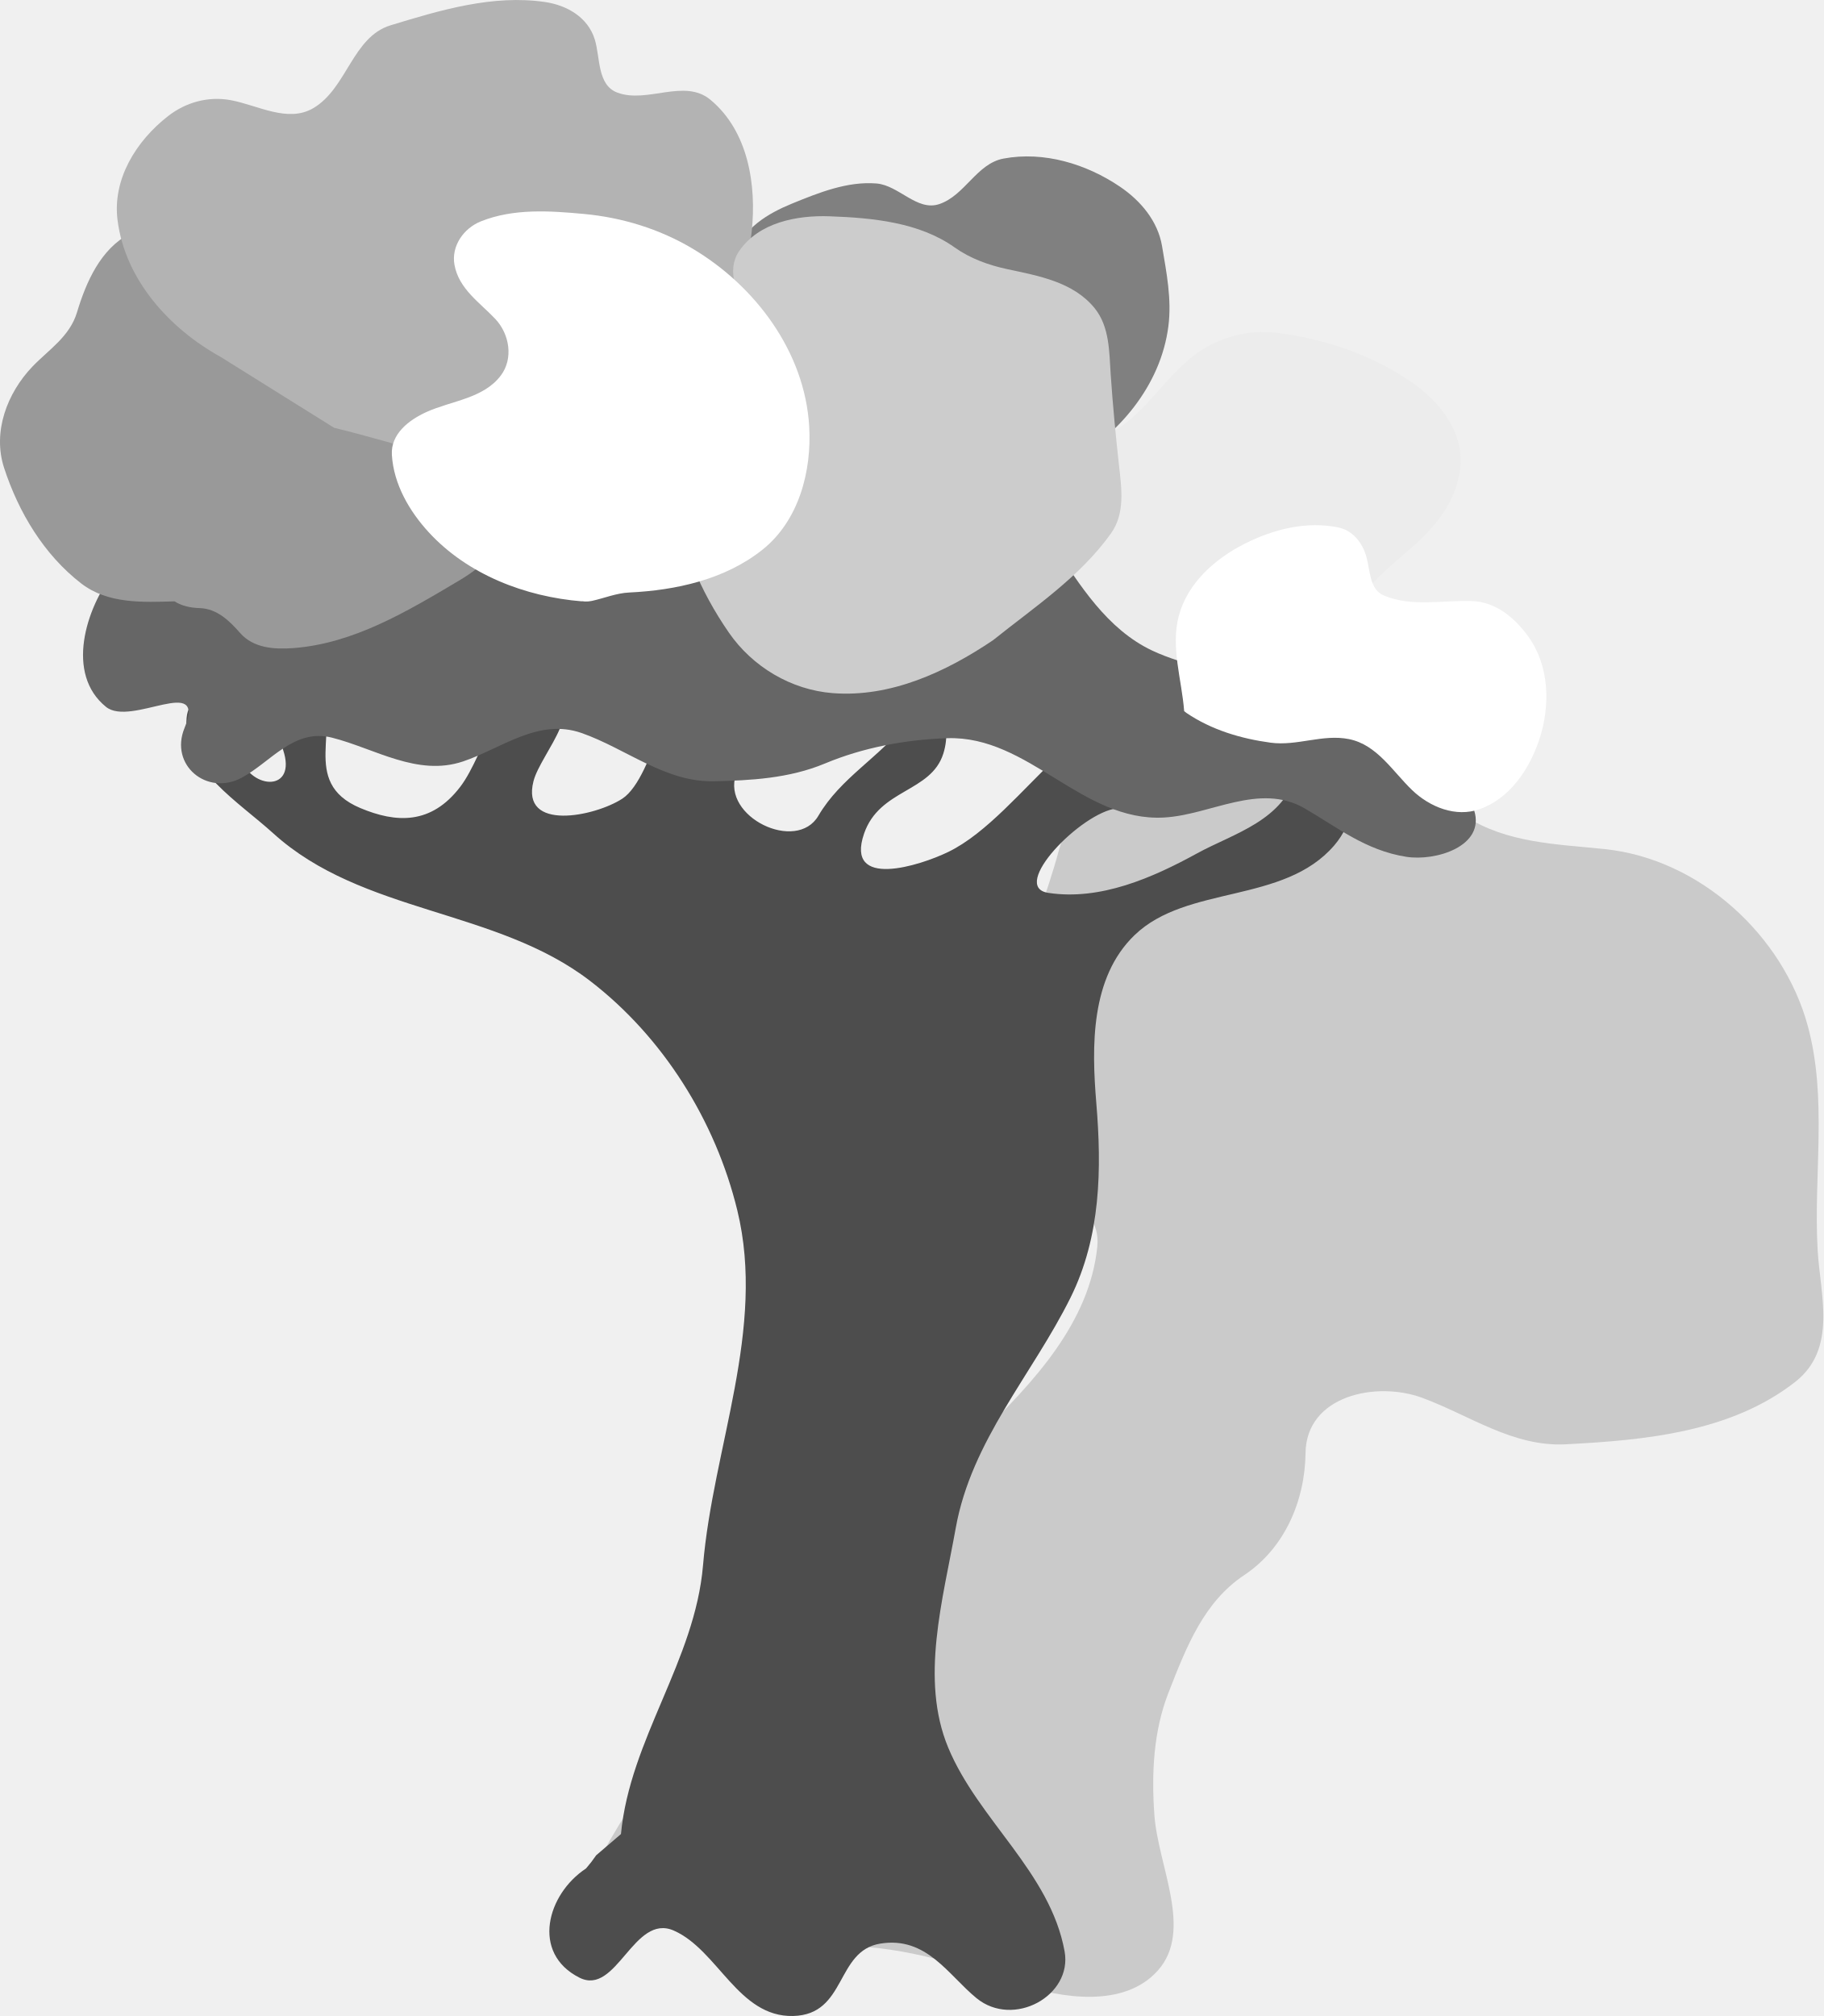
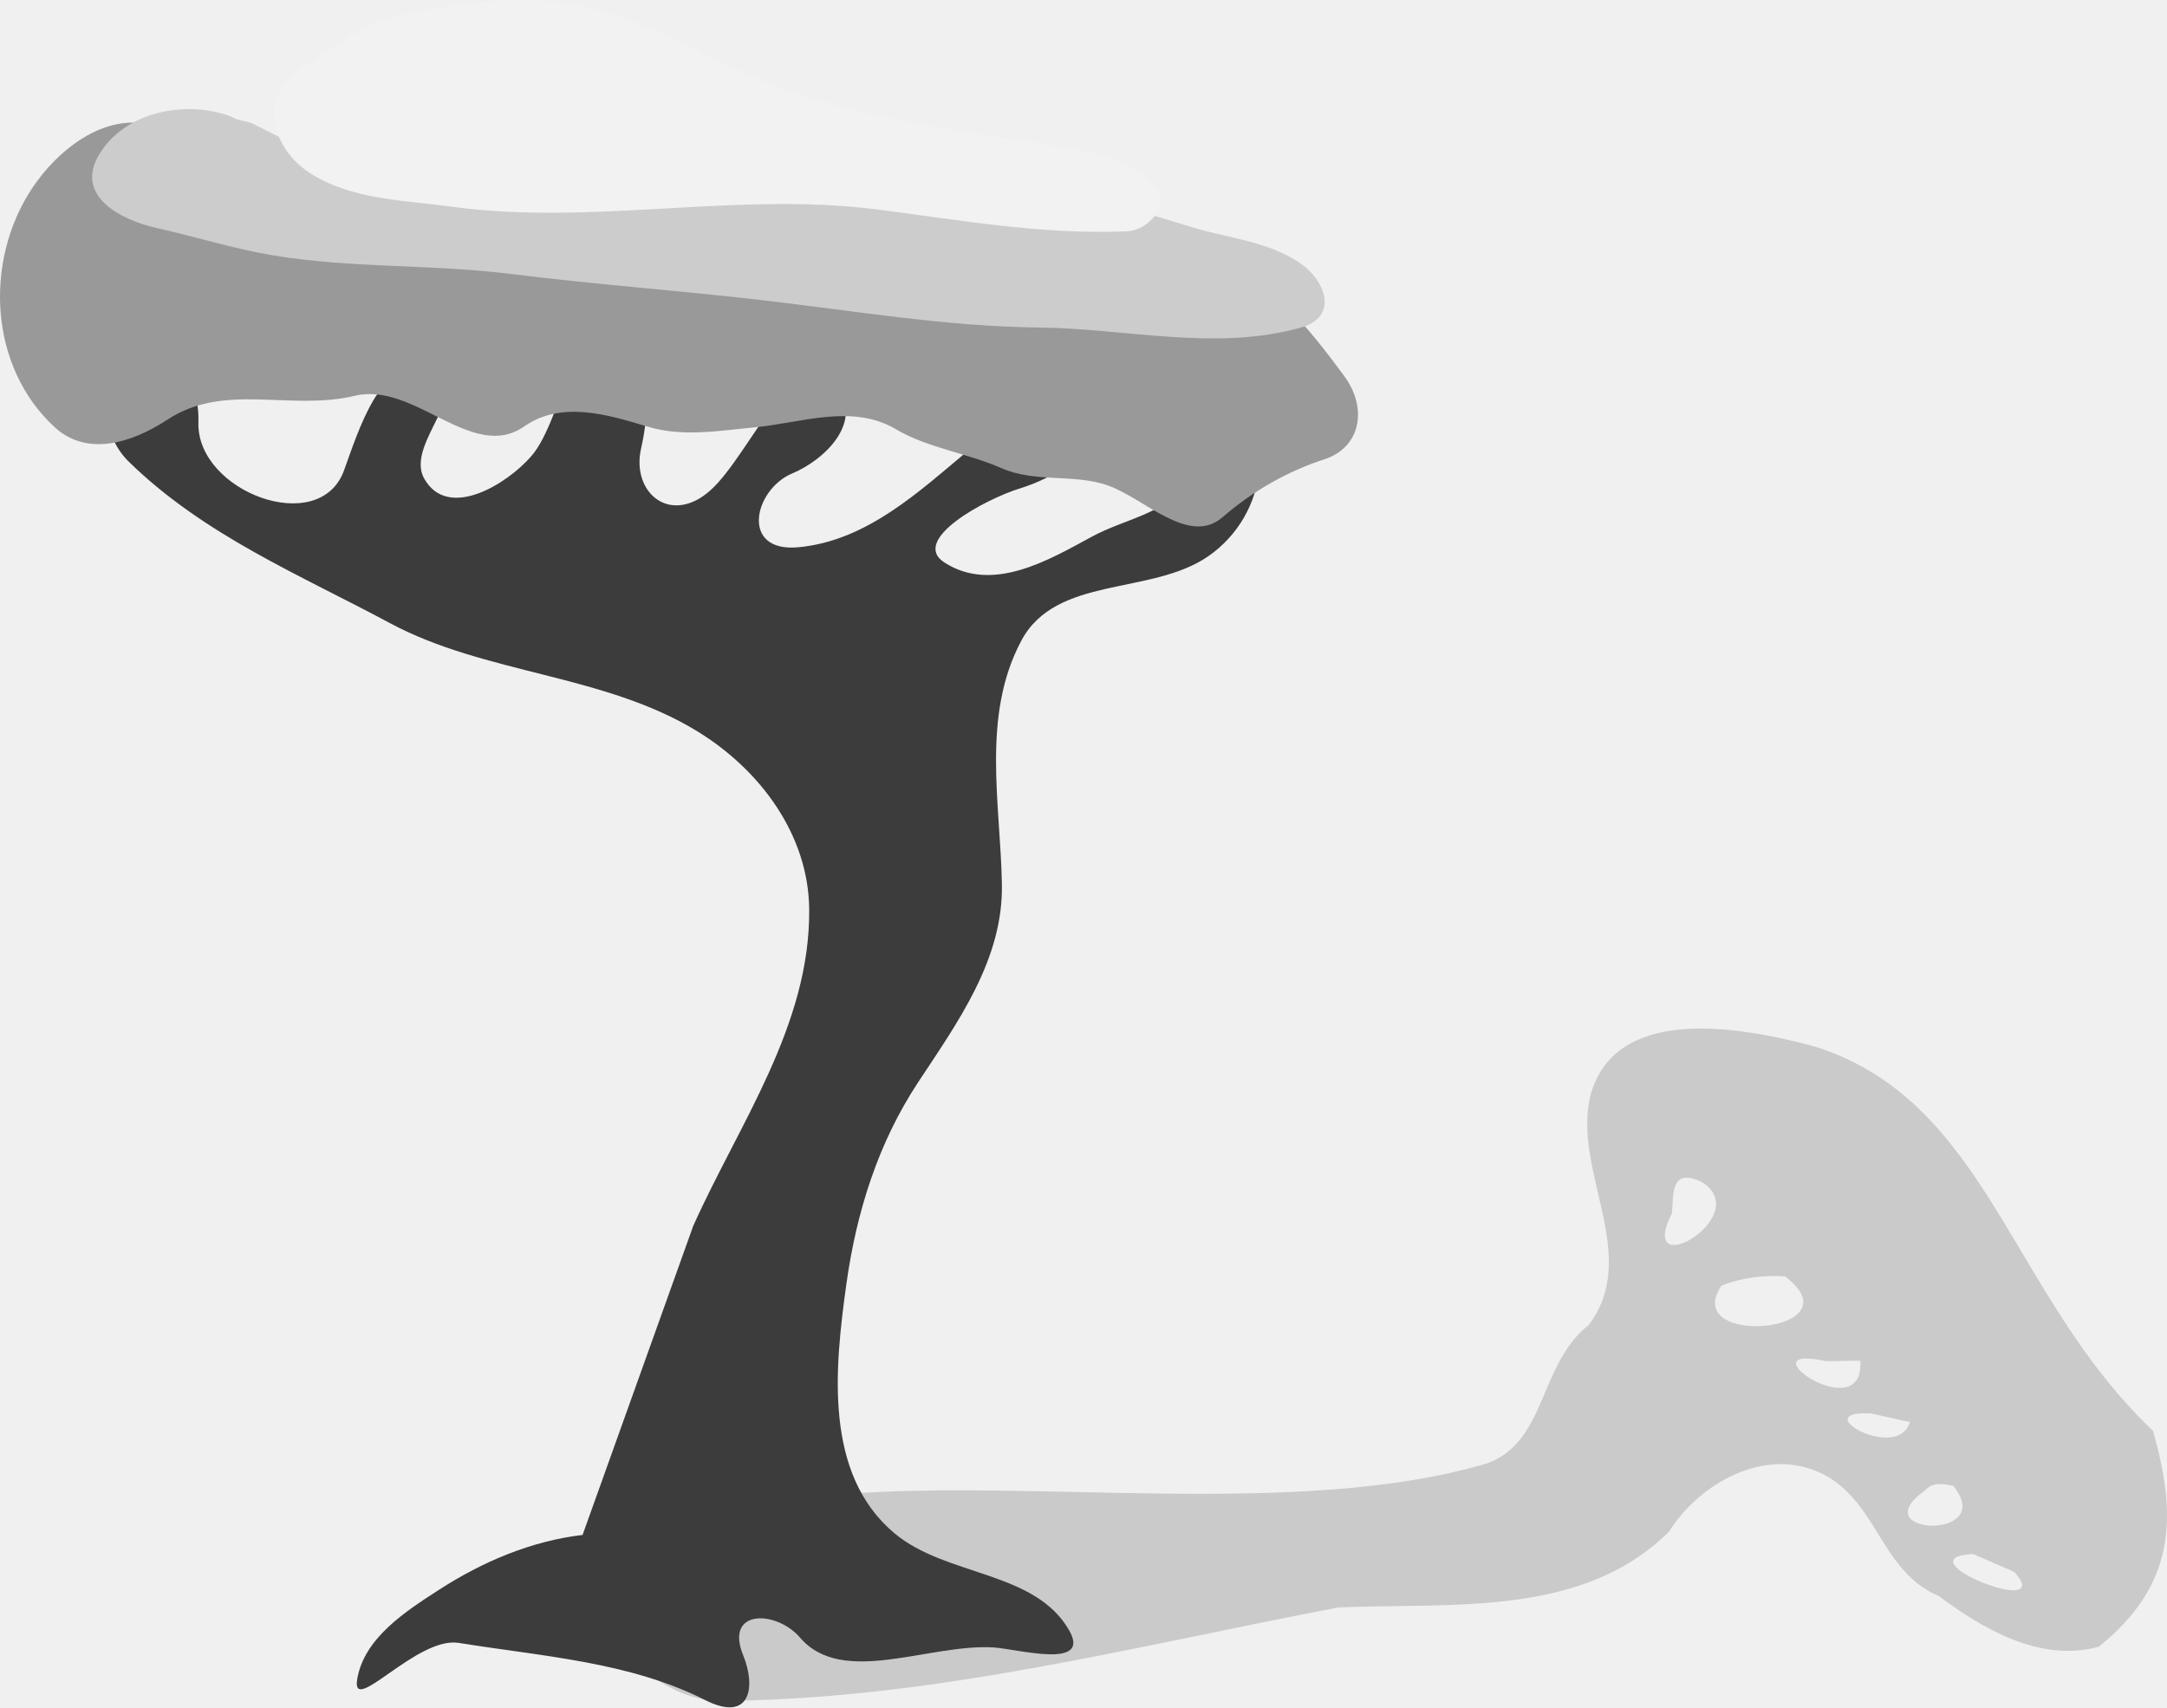
- <svg xmlns="http://www.w3.org/2000/svg" width="92.004mm" height="101.722mm" viewBox="0 0 92.004 101.722" version="1.1" id="svg43170">
+ <svg xmlns="http://www.w3.org/2000/svg" width="106.026mm" height="83.558mm" viewBox="0 0 106.026 83.558" version="1.1" id="svg43170">
  <defs id="defs43167">
    </defs>
-   <g id="layer1" transform="translate(-65.43996,-97.641)">
+   <g id="layer1" transform="translate(-71.8666,-114.5747)">
    <g id="g39188" transform="translate(53.5204,-12.85765)">
-       <path style="opacity:0.2;fill:#333333;fill-opacity:1;stroke-width:4" d="m 41.793,205.016 c 4.58,-8.972 12.522,-15.239 19.594,-22.152 2.651,-2.591 5.516,-5.618 5.902,-9.468 0.257,-2.564 -3.381,-2.969 -4.214,-5.152 -1.905,-4.993 0.979,-10.016 2.266,-14.811 1.124,-4.187 5.754,-5.597 9.698,-6.102 4.159,-0.533 7.568,2.25 10.817,4.352 2.098,1.358 4.608,1.407 7.024,1.657 4.853,0.502 9.018,4.387 10.253,8.9 1.011,3.694 0.29,7.541 0.503,11.321 0.127,2.254 1.012,4.988 -1.134,6.667 -3.241,2.536 -7.581,2.942 -11.583,3.146 -2.651,0.135 -4.807,-1.444 -7.229,-2.343 -2.304,-0.855 -5.859,-0.136 -5.894,2.79 -0.029,2.397 -1.049,4.791 -3.089,6.15 -2.029,1.351 -2.904,3.568 -3.835,5.96 -0.737,1.893 -0.857,4.007 -0.704,6.137 0.186,2.598 1.981,5.848 0.169,7.865 -1.71,1.903 -4.862,1.39 -7.042,0.671 -3.087,-1.018 -6.172,-2.042 -9.561,-1.911 -0.389,0.015 -0.777,-6.6e-4 -1.166,-0.004" id="path17178" />
-       <g id="g17113">
-         <path style="fill:#4d4d4d;fill-opacity:1;stroke-width:1;stroke-linecap:round;stroke-linejoin:round" d="m 43.253,203.04 c 0.45,-4.787 3.734,-8.74 4.141,-13.56 0.504,-5.962 3.182,-11.93 1.731,-17.905 -1.099,-4.524 -3.747,-8.753 -7.432,-11.584 -4.761,-3.657 -11.494,-3.37 -15.987,-7.446 -1.747,-1.585 -4.425,-3.204 -4.382,-5.598 0.045,-2.456 2.437,1.013 2.733,1.821 0.583,1.588 2.852,1.69 2.15,-0.427 -0.455,-1.373 -0.005,-4.932 1.69,-2.942 1.407,1.652 -0.951,4.552 2.214,5.876 1.789,0.748 3.562,0.854 5.036,-1.081 1.28,-1.679 1.935,-5.498 4.14,-4.955 2.571,0.633 -0.079,3.228 -0.449,4.68 -0.651,2.556 3.107,1.777 4.484,0.878 1.676,-1.094 2.446,-6.776 3.176,-4.977 0.577,1.424 3.172,1.947 2.558,3.756 -0.727,2.141 3.053,3.967 4.158,2.085 1.133,-1.931 3.041,-2.902 4.543,-4.79 1.363,-1.712 2.288,-0.006 1.761,1.656 -0.621,1.96 -3.22,1.771 -3.998,4.034 -0.974,2.83 2.821,1.62 4.261,0.918 3.851,-1.877 7.243,-8.832 10.997,-6.56 2.392,1.447 -0.413,4.132 -2.502,4.368 -1.802,0.203 -5.443,3.96 -3.464,4.263 2.631,0.402 5.268,-0.763 7.507,-1.99 1.878,-1.029 4.392,-1.643 5.059,-4.132 0.304,-1.132 -0.879,-4.119 0.013,-3.581 2.379,1.434 3.869,4.971 1.849,7.314 -2.552,2.96 -7.423,1.973 -10.069,4.52 -2.234,2.15 -2.169,5.626 -1.932,8.481 0.275,3.311 0.232,6.722 -1.302,9.813 -1.924,3.877 -4.998,7.199 -5.791,11.622 -0.652,3.639 -1.806,7.642 -0.383,11.075 1.52,3.663 5.151,6.294 5.876,10.289 0.405,2.235 -2.581,3.884 -4.446,2.359 -1.425,-1.165 -2.516,-3.128 -4.85,-2.753 -2.274,0.365 -1.69,3.59 -4.405,3.653 -2.765,0.064 -3.787,-3.321 -6.013,-4.307 -2.031,-0.9 -2.887,3.322 -4.767,2.373 -2.453,-1.238 -1.632,-4.217 0.33,-5.508 0,0 0.269,-0.327 0.269,-0.327 0,0 0.245,-0.339 0.245,-0.339" id="path38813" />
-         <path style="fill:#666666;fill-opacity:1;stroke-width:1;stroke-linecap:round;stroke-linejoin:round" d="m 23.771,137.445 c -2.129,-1.325 -4.696,0.106 -6.087,1.896 -1.454,1.871 -2.468,5.165 -0.415,6.825 1.273,1.029 5.092,-1.694 3.96,1.069 -0.765,1.868 1.129,3.441 2.881,2.509 1.456,-0.775 2.636,-2.511 4.557,-2.026 2.168,0.547 4.308,1.976 6.616,1.201 1.936,-0.65 3.798,-2.201 5.984,-1.434 2.244,0.787 4.226,2.495 6.697,2.435 1.799,-0.044 3.757,-0.135 5.584,-0.898 1.933,-0.808 4.069,-1.206 6.166,-1.276 4.121,-0.138 6.796,4.222 10.93,4.003 2.353,-0.125 4.82,-1.781 7.098,-0.467 1.638,0.945 3.073,2.123 5.132,2.448 1.493,0.236 3.992,-0.533 3.434,-2.332 -0.466,-1.501 -1.524,-2.866 -2.815,-3.749 -2.985,-2.041 -6.921,0.279 -9.896,-1.872 -2.099,-1.517 0.455,-4.699 -1.551,-6.159 -2.365,-1.721 -5.486,-1.726 -8.285,-1.835 -4.334,-0.169 -8.728,0.774 -13.001,0.02 -3.197,-0.564 -6.228,-2.101 -9.47,-2.247 -3.761,-0.17 -7.386,1.066 -11.164,1.042 -2.142,-0.013 -4.343,0.015 -6.355,0.847 z" id="path38821" />
-         <path style="fill:#999999;fill-opacity:1;stroke-width:1;stroke-linecap:round;stroke-linejoin:round" d="m 20.733,140.841 c -1.602,0.046 -3.371,0.137 -4.717,-0.904 -1.879,-1.452 -3.159,-3.586 -3.891,-5.834 -0.588,-1.806 0.146,-3.767 1.436,-5.112 0.812,-0.847 1.874,-1.506 2.242,-2.727 0.463,-1.535 1.188,-3.203 2.678,-3.98 0.983,-0.513 2.172,-0.237 3.043,0.362 1.016,0.698 2.336,0.602 3.414,0.085 1.306,-0.627 2.592,-1.64 4.137,-1.413 0.885,0.13 2.045,0.537 2.091,1.614 0.045,1.056 -0.813,2.303 0.026,3.195 1.083,1.15 3.089,0.295 4.093,1.543 0.954,1.185 0.711,2.824 0.568,4.239 -0.076,0.755 -0.549,1.547 0.241,2.185 0.7,0.565 1.687,1.091 1.667,2.142 -0.03,1.646 -1.415,2.809 -2.713,3.579 -2.578,1.529 -5.288,3.162 -8.343,3.386 -0.932,0.068 -1.988,0.006 -2.659,-0.753 -0.542,-0.612 -1.161,-1.24 -2.061,-1.267 -0.437,-0.013 -0.88,-0.099 -1.253,-0.337 z" id="path38825" />
-         <path style="fill:#ececec;fill-opacity:1;stroke-width:1;stroke-linecap:round;stroke-linejoin:round" d="m 75.246,145.31 c 2.027,-0.739 3.493,-2.407 4.764,-4.069 0.908,-1.186 2.035,-2.168 3.164,-3.137 1.232,-1.056 2.321,-2.443 2.441,-4.148 0.117,-1.655 -0.99,-3.098 -2.262,-4.026 -2.018,-1.473 -4.462,-2.298 -6.928,-2.631 -1.476,-0.199 -2.997,0.191 -4.203,1.093 -1.495,1.118 -2.443,2.864 -4.047,3.829 -1.162,0.699 -2.746,0.942 -3.466,2.158 -0.669,1.129 -0.323,2.545 0.354,3.589 1.327,2.047 2.727,4.285 4.994,5.356 1.677,0.792 3.596,0.984 5.187,1.984 z" id="path38833" />
-         <path style="fill:#ffffff;fill-opacity:1;stroke-width:1;stroke-linecap:round;stroke-linejoin:round" d="m 71.672,146.382 c -0.122,-1.596 -0.688,-3.227 -0.271,-4.806 0.441,-1.67 1.849,-2.899 3.336,-3.648 1.438,-0.724 3.112,-1.151 4.728,-0.812 0.73,0.153 1.216,0.793 1.408,1.499 0.185,0.677 0.149,1.628 0.881,1.934 1.42,0.595 2.988,0.218 4.475,0.28 1.172,0.048 2.125,0.847 2.796,1.772 1.086,1.496 1.132,3.51 0.565,5.215 -0.494,1.485 -1.476,2.969 -3.012,3.512 -1.2,0.424 -2.508,-0.105 -3.399,-0.958 -0.982,-0.94 -1.771,-2.293 -3.19,-2.578 -1.324,-0.266 -2.619,0.361 -3.956,0.18 -1.492,-0.201 -2.99,-0.647 -4.244,-1.5 0,0 -0.059,-0.045 -0.059,-0.045 0,0 -0.057,-0.045 -0.057,-0.045 z" id="path38829" />
-         <path style="fill:#808080;fill-opacity:1;stroke-width:1;stroke-linecap:round;stroke-linejoin:round" d="m 53.441,131.905 c -1.209,-0.402 -2.659,-0.513 -3.524,-1.52 -0.921,-1.073 -1,-2.576 -1.001,-3.917 -8.78e-4,-1.045 -0.176,-2.131 0.107,-3.137 0.37,-1.317 1.674,-2.074 2.853,-2.556 1.354,-0.553 2.8,-1.137 4.266,-1.019 1.134,0.091 2.043,1.414 3.165,1.043 1.298,-0.429 1.892,-2.046 3.249,-2.299 2.043,-0.382 4.185,0.273 5.876,1.418 1.033,0.699 1.909,1.724 2.124,2.999 0.225,1.334 0.494,2.681 0.319,4.046 -0.385,2.999 -2.523,5.518 -5.116,6.954 -3.022,1.673 -6.903,1.97 -9.995,0.311 -0.989,-0.53 -1.55,-1.554 -2.324,-2.324 z" id="path38853" />
-         <path style="fill:#b3b3b3;fill-opacity:1;stroke-width:1;stroke-linecap:round;stroke-linejoin:round" d="m 23.056,128.509 c -2.574,-1.422 -4.817,-3.879 -5.204,-6.895 -0.266,-2.066 0.93,-3.997 2.547,-5.257 0.891,-0.694 2.023,-1.016 3.17,-0.803 1.355,0.251 2.871,1.159 4.162,0.4 1.698,-0.999 1.973,-3.593 3.895,-4.178 2.512,-0.765 5.157,-1.563 7.798,-1.175 1.068,0.157 2.156,0.743 2.509,1.893 0.28,0.913 0.117,2.295 1.137,2.677 1.515,0.567 3.38,-0.733 4.698,0.362 1.915,1.592 2.331,4.307 2.082,6.65 -0.359,3.375 -1.683,6.712 -3.967,9.255 -0.982,1.092 -2.343,1.795 -3.822,1.926 -2.656,0.235 -5.374,0.897 -8.021,0.162 -1.753,-0.487 -3.495,-1.012 -5.263,-1.443" id="path38849" />
-         <path style="fill:#cccccc;fill-opacity:1;stroke-width:1;stroke-linecap:round;stroke-linejoin:round" d="m 62.02,142.807 c -2.368,1.596 -5.161,2.893 -8.083,2.665 -2.09,-0.163 -4.044,-1.322 -5.24,-3.055 -1.437,-2.082 -2.511,-4.507 -2.673,-7.053 -0.083,-1.302 0.335,-2.664 1.435,-3.515 1.038,-0.804 2.599,-1.245 3.024,-2.552 0.354,-1.088 -0.376,-2.116 -0.868,-3.028 -0.496,-0.918 -1.061,-2.126 -0.404,-3.093 0.99,-1.459 2.923,-1.822 4.566,-1.764 2.174,0.077 4.529,0.304 6.31,1.569 0.793,0.563 1.704,0.892 2.654,1.097 1.57,0.338 3.335,0.639 4.415,1.973 0.758,0.937 0.732,2.205 0.809,3.343 0.104,1.533 0.25,3.058 0.419,4.589 0.126,1.142 0.319,2.413 -0.403,3.427 -1.567,2.2 -3.878,3.729 -5.96,5.397 z" id="path38841" />
-         <path style="fill:#ffffff;fill-opacity:1;stroke-width:1;stroke-linecap:round;stroke-linejoin:round" d="m 41.287,140.841 c -2.864,-0.231 -5.769,-1.349 -7.732,-3.484 -0.984,-1.07 -1.771,-2.428 -1.862,-3.905 -0.065,-1.057 0.862,-1.764 1.745,-2.164 1.264,-0.572 2.881,-0.678 3.756,-1.847 0.637,-0.851 0.44,-2.079 -0.279,-2.846 -0.775,-0.826 -1.843,-1.512 -2.063,-2.734 -0.17,-0.943 0.458,-1.842 1.33,-2.192 1.648,-0.661 3.48,-0.535 5.211,-0.374 1.915,0.178 3.788,0.751 5.45,1.735 3.179,1.883 5.686,5.215 5.908,8.981 0.134,2.268 -0.523,4.765 -2.367,6.231 -1.897,1.507 -4.37,2.041 -6.717,2.153 -0.65,0.031 -1.246,0.284 -1.878,0.423 -0.953,0.209 -1.695,-0.655 -2.468,-1.049" id="path38845" />
+       <g id="g38495">
+         <path id="path17178" style="opacity:0.2;fill:#333333;fill-opacity:1;stroke-width:3.488" d="m 107.178,178.662 c -3.922,-1.063 -9.809,-2.008 -11.015,2.377 -0.903,3.718 2.486,7.806 -0.079,11.234 -2.447,1.93 -2.054,5.659 -4.926,6.761 -9.371,2.81 -22.847,0.633 -32.549,1.611 -4.726,0.682 -9.495,1.827 -13.614,4.332 3.052,1.928 5.173,6.069 9.28,5.689 10.017,-0.156 19.765,-2.701 29.553,-4.564 5.484,-0.242 11.923,0.522 16.18,-3.711 1.592,-2.52 5.026,-4.335 7.839,-2.644 2.405,1.481 2.624,4.641 5.359,5.795 2.208,1.642 4.971,3.259 7.823,2.486 3.773,-3.023 3.86,-6.37 2.655,-10.573 -7.02,-6.679 -8.048,-16.088 -16.506,-18.793 z m -5.561,6.624 c 2.637,1.664 -3.259,5.066 -1.468,1.523 0.088,-0.892 -0.095,-2.274 1.468,-1.523 z m 4.066,4.613 c 3.638,2.77 -5.153,3.516 -3.116,0.459 0.983,-0.398 2.062,-0.528 3.116,-0.459 z m 3.682,4.134 c 0.225,3.371 -5.815,-0.861 -1.705,0.007 0.328,0.023 1.377,-0.03 1.705,-0.007 z m 2.429,2.978 c -0.533,2.005 -5.037,-0.519 -2.005,-0.406 0.128,-0.031 1.877,0.437 2.005,0.406 z m 2.125,3.144 c 2.18,2.702 -4.51,2.41 -1.378,0.217 0.37,-0.422 0.906,-0.327 1.378,-0.217 z m 2.976,4.205 c 2.166,2.387 -5.643,-0.707 -2.003,-0.87 z" />
+         <g id="g17113">
+           <path style="fill:#3c3c3c;fill-opacity:1;stroke-width:1;stroke-linecap:round;stroke-linejoin:round" d="m 52.264,187.43 c 2.24,-4.997 5.732,-9.824 5.674,-15.507 -0.037,-3.642 -2.399,-6.807 -5.448,-8.684 -4.58,-2.822 -10.386,-2.799 -15.06,-5.308 -4.387,-2.355 -9.081,-4.292 -12.768,-7.889 -1.282,-1.251 -1.505,-3.264 0.597,-4.201 1.584,-0.706 2.857,-0.01 2.795,2.276 -0.09,3.373 5.929,5.644 7.126,2.334 0.714,-1.975 1.796,-5.504 3.926,-4.945 2.861,0.751 -1.019,3.548 -0.002,5.353 1.158,2.053 4.042,0.274 5.235,-1.098 1.635,-1.88 2.153,-7.623 4.153,-6.162 1.788,1.306 1.646,3.92 1.222,5.777 -0.498,2.181 1.455,3.809 3.412,2.034 1.947,-1.765 4.159,-7.459 6.094,-5.126 1.484,1.79 -0.581,3.682 -2.094,4.309 -1.904,0.789 -2.585,3.89 0.285,3.622 3.357,-0.313 5.92,-2.742 8.373,-4.787 1.423,-1.187 4.109,-3.661 5.337,-2.008 1.475,1.986 -1.234,3.412 -2.869,3.915 -1.695,0.522 -5.426,2.529 -3.681,3.638 2.357,1.497 5.096,-0.136 7.197,-1.275 1.625,-0.881 3.429,-1.058 4.815,-2.659 1.095,-1.264 0.805,-5.264 1.554,-4.732 2.782,1.976 2.285,6.313 -0.685,8.356 -2.789,1.918 -7.425,0.926 -9.131,4.118 -1.968,3.684 -1.024,7.969 -0.954,11.94 0.065,3.683 -2.18,6.766 -4.105,9.688 -1.943,2.95 -3.012,6.32 -3.506,9.876 -0.572,4.12 -1.107,9.286 2.355,12.188 2.525,2.117 6.856,1.823 8.537,4.733 1.132,1.959 -2.522,0.925 -3.694,0.853 -3.146,-0.193 -7.392,1.938 -9.461,-0.478 -1.158,-1.351 -3.718,-1.419 -2.782,0.87 0.622,1.521 0.375,3.316 -1.868,2.182 -3.695,-1.869 -7.932,-2.131 -12.05,-2.796 -2.049,-0.331 -5.279,3.628 -4.969,1.774 0.337,-2.02 2.389,-3.332 4.009,-4.378 2.115,-1.366 4.502,-2.383 7.017,-2.68" id="path38813" />
+           <path style="fill:#999999;fill-opacity:1;stroke:none;stroke-width:0;stroke-linecap:round;stroke-linejoin:round;stroke-dasharray:none;paint-order:stroke fill markers" d="m 26.202,133.685 c -2.518,-0.969 -5.019,1.013 -6.337,3.041 -2.272,3.497 -2.079,8.629 1.153,11.611 1.558,1.438 3.727,0.811 5.524,-0.368 2.801,-1.839 5.978,-0.406 9.172,-1.167 2.936,-0.7 5.737,3.281 8.294,1.492 1.806,-1.263 4.105,-0.562 6.009,0.014 1.744,0.528 3.52,0.201 5.274,0.036 2.258,-0.212 4.755,-1.172 6.898,0.099 1.537,0.912 3.483,1.165 5.153,1.9 1.663,0.732 3.558,0.264 5.205,0.846 1.803,0.638 3.972,2.979 5.612,1.558 1.461,-1.265 3.15,-2.241 4.986,-2.837 1.775,-0.577 2.139,-2.491 0.967,-4.08 -1.8,-2.441 -3.851,-5.031 -6.865,-5.921 -2.555,-0.754 -5.265,-0.538 -7.894,-0.468 -2.736,0.073 -5.463,-0.383 -8.195,-0.322 -6.868,0.154 -14.013,1.206 -20.621,-1.358 -2.271,-0.881 -4.567,-1.716 -6.846,-2.589 -2.165,-0.829 -4.615,-0.466 -6.806,-1.246 -0.228,-0.081 -0.456,-0.162 -0.684,-0.243 z" id="path38319" />
+           <path style="fill:#cccccc;fill-opacity:1;stroke:none;stroke-width:0;stroke-linecap:round;stroke-linejoin:round;stroke-dasharray:none;paint-order:stroke fill markers" d="m 29.672,133.144 c -2.217,-0.842 -5.252,-0.268 -6.507,1.907 -1.158,2.007 1.153,3.163 2.84,3.539 1.883,0.419 3.698,1 5.643,1.33 3.857,0.654 7.783,0.431 11.665,0.917 4.113,0.514 8.239,0.812 12.37,1.291 4.496,0.522 8.959,1.285 13.517,1.334 4.262,0.046 8.624,1.174 12.804,0.001 1.816,-0.509 1.277,-2.292 -0.148,-3.22 -1.531,-0.997 -3.376,-1.154 -5.081,-1.659 -4.279,-1.268 -8.565,-2.834 -13.154,-2.636 -7.322,0.317 -14.631,1.564 -21.959,1.139 -0.929,-0.054 -3.729,-0.619 -3.242,-0.669 0.481,-0.049 -1.348,-0.377 -1.817,-0.481 -2.071,-0.462 -3.933,-1.476 -5.864,-2.438 -0.34,-0.169 -0.746,-0.14 -1.067,-0.355 z" id="path38323" />
+           <path style="fill:#f2f2f2;fill-opacity:1;stroke:none;stroke-width:0;stroke-linecap:round;stroke-linejoin:round;stroke-dasharray:none;paint-order:stroke fill markers;opacity:0.99" d="m 35.299,129.339 c -1.272,0.93 -3.228,1.575 -3.506,3.255 -0.218,1.314 0.649,2.628 1.715,3.308 2.06,1.316 4.586,1.325 6.928,1.645 6.916,0.945 13.903,-0.746 20.807,0.134 4.054,0.517 8.024,1.246 12.253,1.071 1.131,-0.047 2.304,-1.505 1.207,-2.441 -1.658,-1.416 -3.922,-1.632 -5.986,-1.939 -3.848,-0.573 -7.683,-1.15 -11.439,-2.376 -4.128,-1.348 -7.768,-4.221 -12.193,-4.525 -1.79,-0.123 -3.591,0.069 -5.355,0.348 -1.545,0.244 -3.123,0.621 -4.431,1.521 z" id="path38327" />
+         </g>
      </g>
    </g>
  </g>
</svg>
